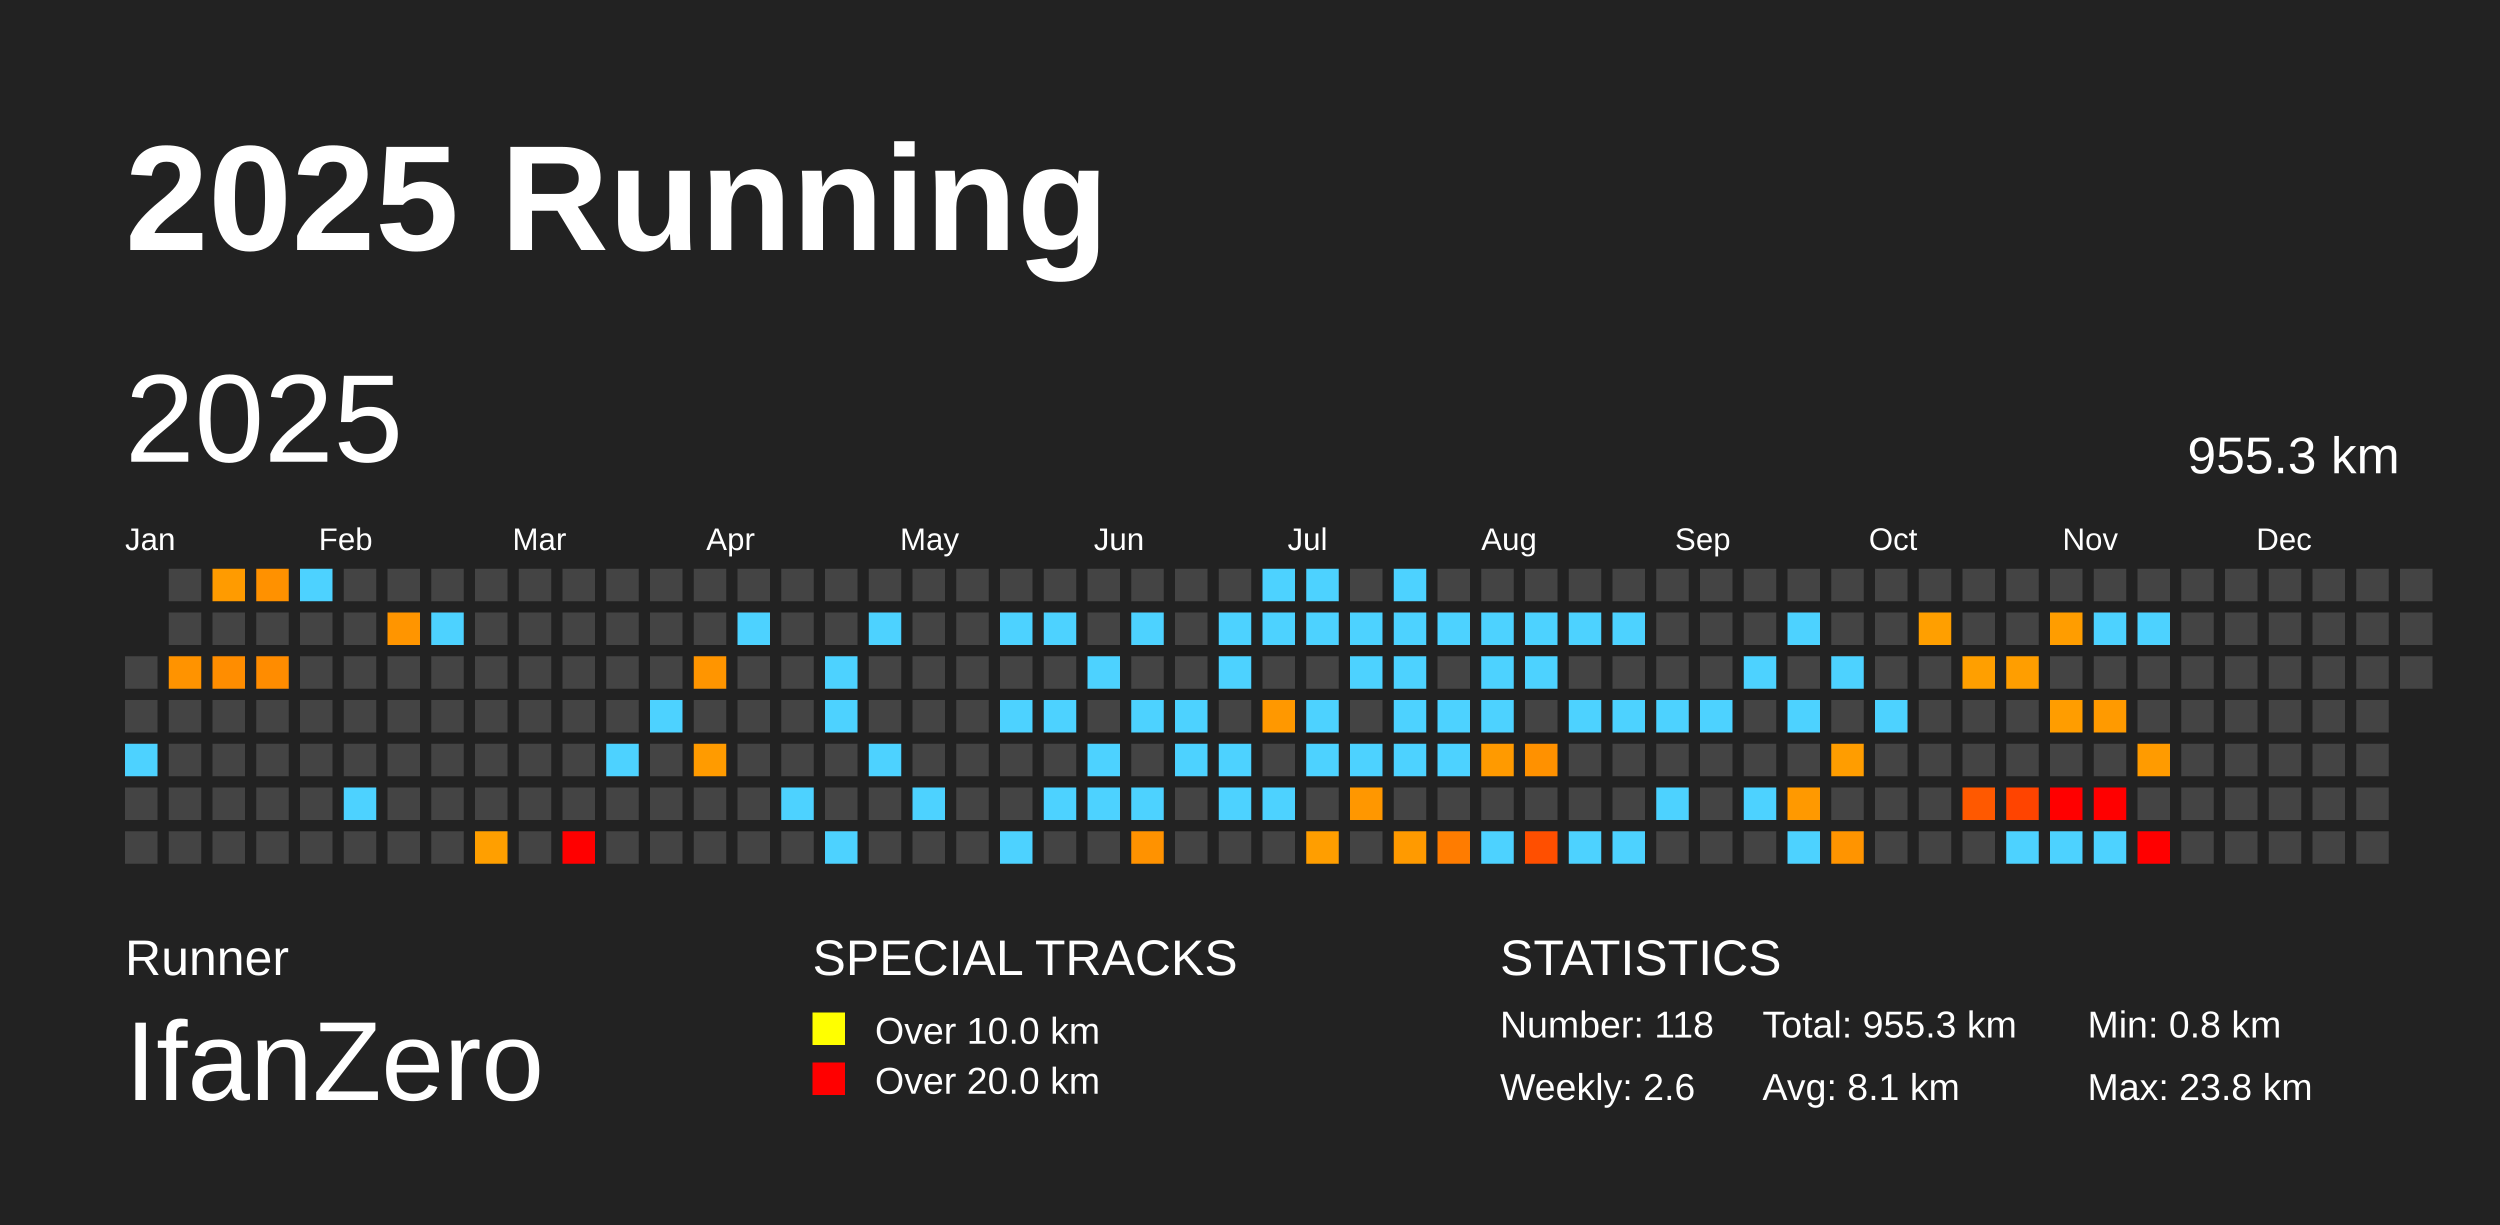
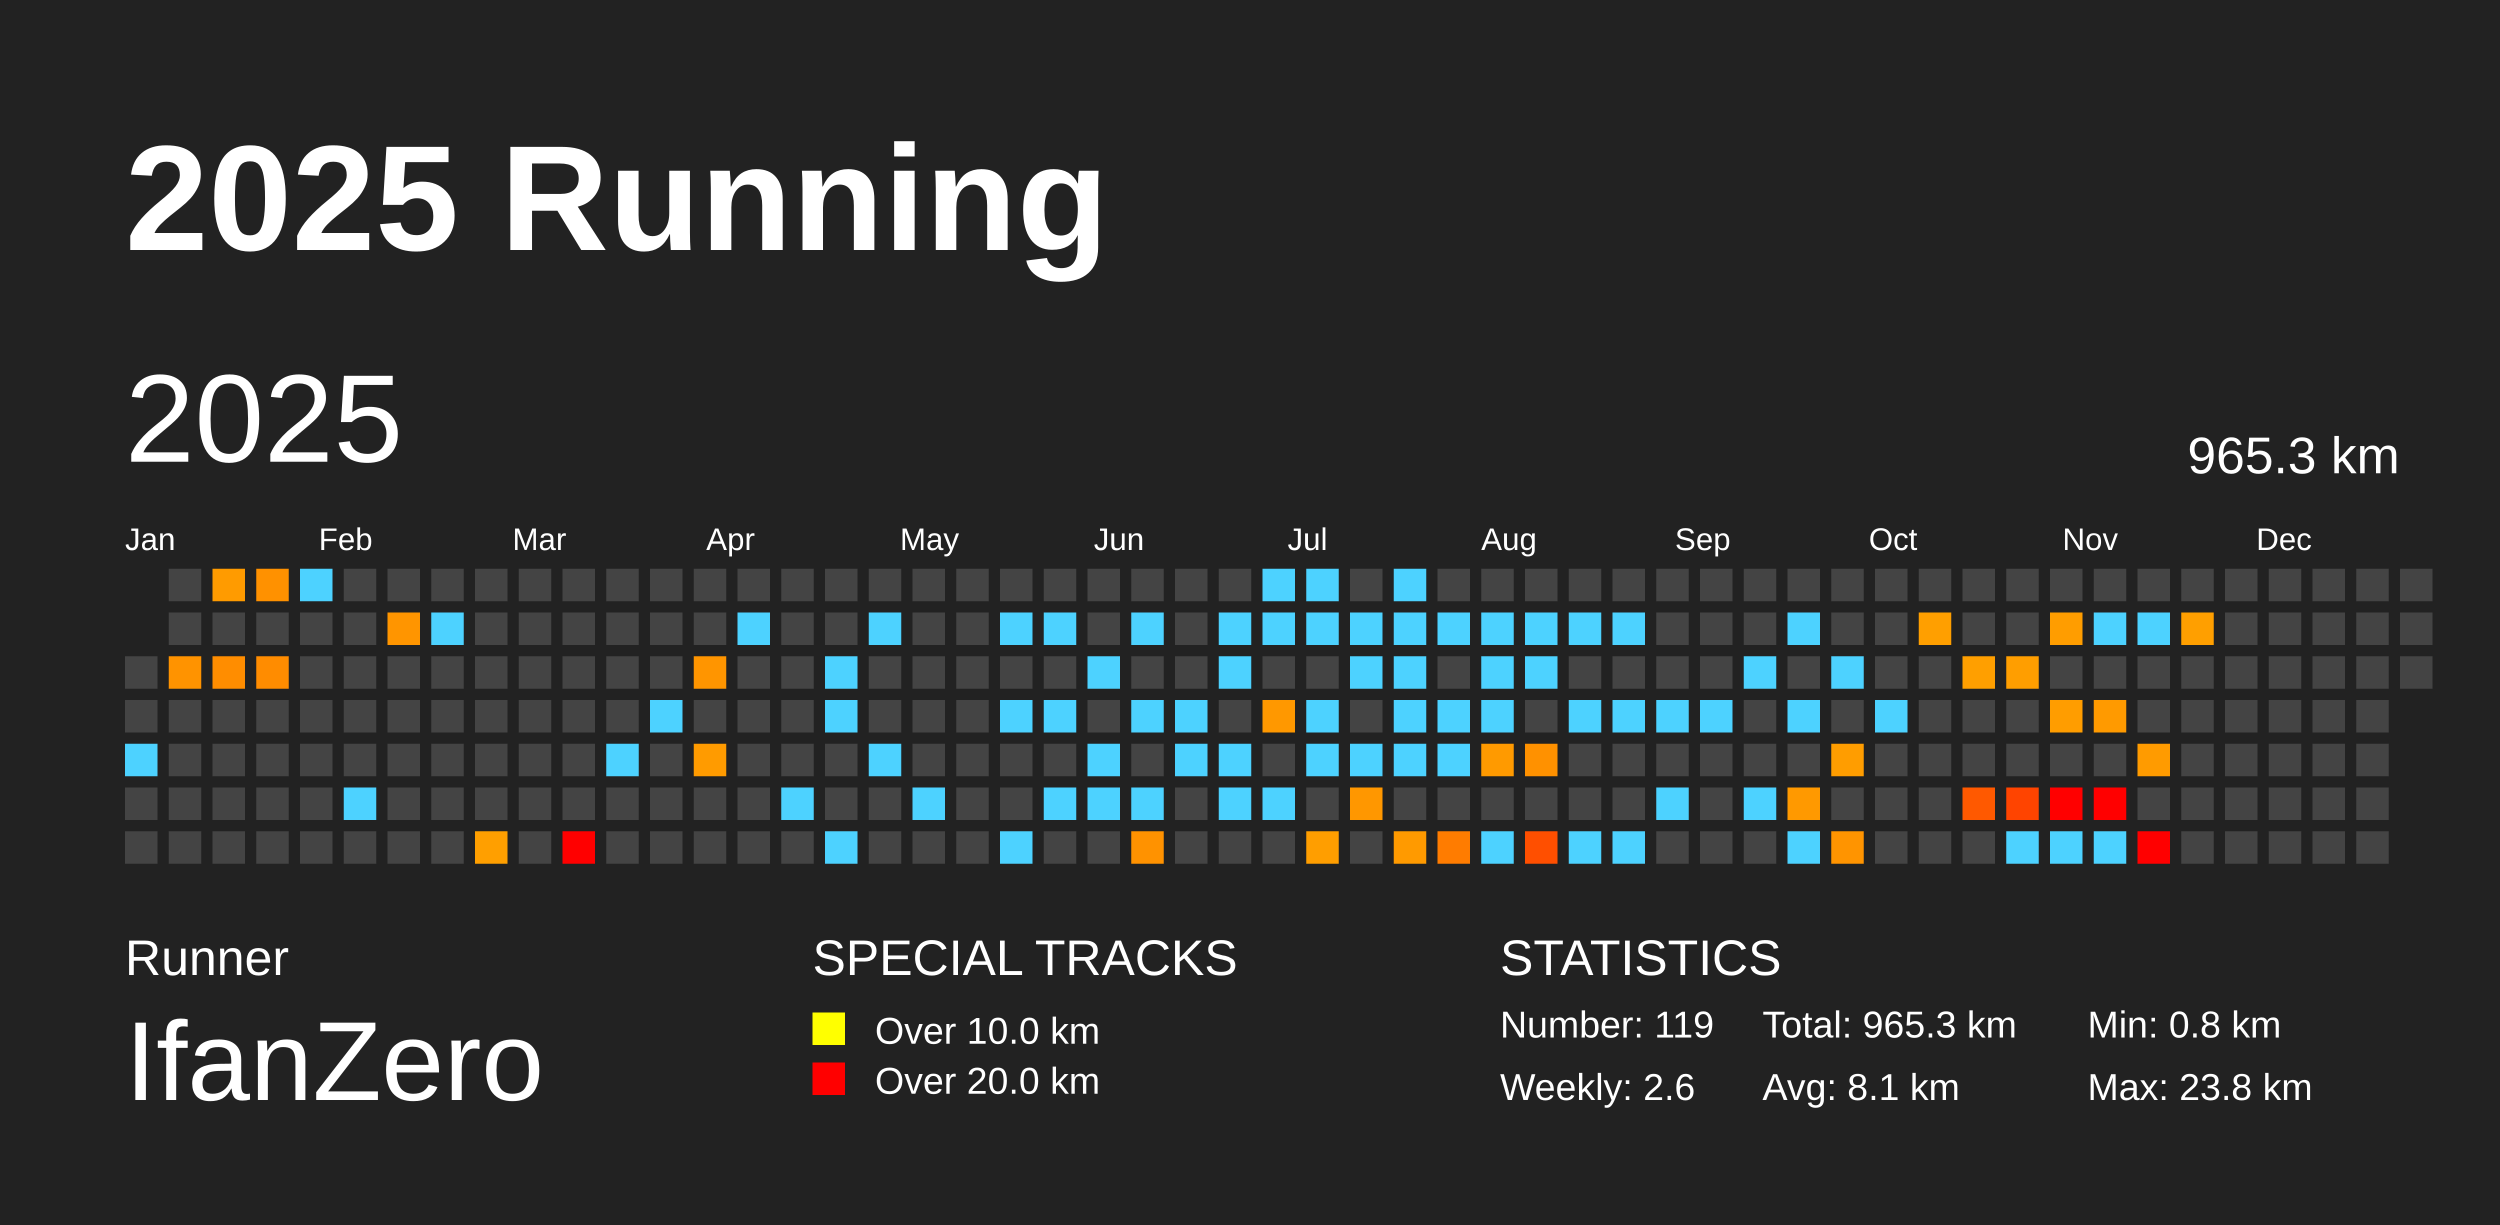
<svg xmlns="http://www.w3.org/2000/svg" baseProfile="full" height="98mm" version="1.1" viewBox="0,0,200,98" width="200mm">
  <defs />
  <rect fill="#222222" height="98" width="200" x="0" y="0" />
  <text fill="#FFFFFF" style="font-size:12px; font-family:Arial; font-weight:bold;" x="10" y="20">2025 Running</text>
  <text fill="#FFFFFF" style="font-size:4px; font-family:Arial" x="10" y="78">Runner</text>
  <text fill="#FFFFFF" style="font-size:9px; font-family:Arial" x="10" y="88">IfanZero</text>
  <text fill="#FFFFFF" style="font-size:4px; font-family:Arial" x="65" y="78">SPECIAL TRACKS</text>
  <rect fill="yellow" height="2.6" width="2.6" x="65" y="81" />
  <text fill="#FFFFFF" style="font-size:3px; font-family:Arial" x="70" y="83.5">Over 10.0 km</text>
  <rect fill="red" height="2.6" width="2.6" x="65" y="85" />
  <text fill="#FFFFFF" style="font-size:3px; font-family:Arial" x="70" y="87.5">Over 20.0 km</text>
  <text fill="#FFFFFF" style="font-size:4px; font-family:Arial" x="120" y="78">STATISTICS</text>
-   <text fill="#FFFFFF" style="font-size:3px; font-family:Arial" x="120" y="83">Number: 118</text>
+   <text fill="#FFFFFF" style="font-size:3px; font-family:Arial" x="120" y="83">Number: 119</text>
  <text fill="#FFFFFF" style="font-size:3px; font-family:Arial" x="120" y="88">Weekly: 2.6</text>
-   <text fill="#FFFFFF" style="font-size:3px; font-family:Arial" x="141" y="83">Total: 955.3 km</text>
+   <text fill="#FFFFFF" style="font-size:3px; font-family:Arial" x="141" y="83">Total: 965.3 km</text>
  <text fill="#FFFFFF" style="font-size:3px; font-family:Arial" x="141" y="88">Avg: 8.1 km</text>
  <text fill="#FFFFFF" style="font-size:3px; font-family:Arial" x="167" y="83">Min: 0.8 km</text>
  <text fill="#FFFFFF" style="font-size:3px; font-family:Arial" x="167" y="88">Max: 23.8 km</text>
  <text dominant-baseline="hanging" fill="#FFFFFF" style="font-size:10.0px; font-family:Arial;" x="10" y="30">2025</text>
-   <text dominant-baseline="hanging" fill="#FFFFFF" style="font-size:4.125px; font-family:Arial;" x="175" y="35">955.3 km</text>
+   <text dominant-baseline="hanging" fill="#FFFFFF" style="font-size:4.125px; font-family:Arial;" x="175" y="35">965.3 km</text>
  <text fill="#FFFFFF" style="font-size:2.5px; font-family:Arial" x="10.0" y="44">Jan</text>
  <text fill="#FFFFFF" style="font-size:2.5px; font-family:Arial" x="25.5" y="44">Feb</text>
  <text fill="#FFFFFF" style="font-size:2.5px; font-family:Arial" x="41.0" y="44">Mar</text>
  <text fill="#FFFFFF" style="font-size:2.5px; font-family:Arial" x="56.5" y="44">Apr</text>
  <text fill="#FFFFFF" style="font-size:2.5px; font-family:Arial" x="72.0" y="44">May</text>
  <text fill="#FFFFFF" style="font-size:2.5px; font-family:Arial" x="87.5" y="44">Jun</text>
  <text fill="#FFFFFF" style="font-size:2.5px; font-family:Arial" x="103.0" y="44">Jul</text>
  <text fill="#FFFFFF" style="font-size:2.5px; font-family:Arial" x="118.5" y="44">Aug</text>
  <text fill="#FFFFFF" style="font-size:2.5px; font-family:Arial" x="134.0" y="44">Sep</text>
  <text fill="#FFFFFF" style="font-size:2.5px; font-family:Arial" x="149.5" y="44">Oct</text>
  <text fill="#FFFFFF" style="font-size:2.5px; font-family:Arial" x="165.0" y="44">Nov</text>
  <text fill="#FFFFFF" style="font-size:2.5px; font-family:Arial" x="180.5" y="44">Dec</text>
  <rect fill="#444444" height="2.6" width="2.6" x="10.0" y="52.5" />
  <rect fill="#444444" height="2.6" width="2.6" x="10.0" y="56.0" />
  <rect fill="#4dd2ff" height="2.6" width="2.6" x="10.0" y="59.5" />
  <rect fill="#444444" height="2.6" width="2.6" x="10.0" y="63.0" />
  <rect fill="#444444" height="2.6" width="2.6" x="10.0" y="66.5" />
  <rect fill="#444444" height="2.6" width="2.6" x="13.5" y="45.5" />
  <rect fill="#444444" height="2.6" width="2.6" x="13.5" y="49.0" />
  <rect fill="#ff9300" height="2.6" width="2.6" x="13.5" y="52.5" />
  <rect fill="#444444" height="2.6" width="2.6" x="13.5" y="56.0" />
  <rect fill="#444444" height="2.6" width="2.6" x="13.5" y="59.5" />
  <rect fill="#444444" height="2.6" width="2.6" x="13.5" y="63.0" />
  <rect fill="#444444" height="2.6" width="2.6" x="13.5" y="66.5" />
  <rect fill="#ff9b00" height="2.6" width="2.6" x="17.0" y="45.5" />
  <rect fill="#444444" height="2.6" width="2.6" x="17.0" y="49.0" />
  <rect fill="#ff8d00" height="2.6" width="2.6" x="17.0" y="52.5" />
  <rect fill="#444444" height="2.6" width="2.6" x="17.0" y="56.0" />
  <rect fill="#444444" height="2.6" width="2.6" x="17.0" y="59.5" />
  <rect fill="#444444" height="2.6" width="2.6" x="17.0" y="63.0" />
  <rect fill="#444444" height="2.6" width="2.6" x="17.0" y="66.5" />
  <rect fill="#ff9100" height="2.6" width="2.6" x="20.5" y="45.5" />
  <rect fill="#444444" height="2.6" width="2.6" x="20.5" y="49.0" />
  <rect fill="#ff8c00" height="2.6" width="2.6" x="20.5" y="52.5" />
  <rect fill="#444444" height="2.6" width="2.6" x="20.5" y="56.0" />
  <rect fill="#444444" height="2.6" width="2.6" x="20.5" y="59.5" />
  <rect fill="#444444" height="2.6" width="2.6" x="20.5" y="63.0" />
  <rect fill="#444444" height="2.6" width="2.6" x="20.5" y="66.5" />
  <rect fill="#4dd2ff" height="2.6" width="2.6" x="24.0" y="45.5" />
  <rect fill="#444444" height="2.6" width="2.6" x="24.0" y="49.0" />
  <rect fill="#444444" height="2.6" width="2.6" x="24.0" y="52.5" />
  <rect fill="#444444" height="2.6" width="2.6" x="24.0" y="56.0" />
  <rect fill="#444444" height="2.6" width="2.6" x="24.0" y="59.5" />
  <rect fill="#444444" height="2.6" width="2.6" x="24.0" y="63.0" />
  <rect fill="#444444" height="2.6" width="2.6" x="24.0" y="66.5" />
  <rect fill="#444444" height="2.6" width="2.6" x="27.5" y="45.5" />
  <rect fill="#444444" height="2.6" width="2.6" x="27.5" y="49.0" />
  <rect fill="#444444" height="2.6" width="2.6" x="27.5" y="52.5" />
  <rect fill="#444444" height="2.6" width="2.6" x="27.5" y="56.0" />
  <rect fill="#444444" height="2.6" width="2.6" x="27.5" y="59.5" />
  <rect fill="#4dd2ff" height="2.6" width="2.6" x="27.5" y="63.0" />
  <rect fill="#444444" height="2.6" width="2.6" x="27.5" y="66.5" />
  <rect fill="#444444" height="2.6" width="2.6" x="31.0" y="45.5" />
  <rect fill="#ff9500" height="2.6" width="2.6" x="31.0" y="49.0" />
  <rect fill="#444444" height="2.6" width="2.6" x="31.0" y="52.5" />
  <rect fill="#444444" height="2.6" width="2.6" x="31.0" y="56.0" />
  <rect fill="#444444" height="2.6" width="2.6" x="31.0" y="59.5" />
  <rect fill="#444444" height="2.6" width="2.6" x="31.0" y="63.0" />
  <rect fill="#444444" height="2.6" width="2.6" x="31.0" y="66.5" />
  <rect fill="#444444" height="2.6" width="2.6" x="34.5" y="45.5" />
  <rect fill="#4dd2ff" height="2.6" width="2.6" x="34.5" y="49.0" />
  <rect fill="#444444" height="2.6" width="2.6" x="34.5" y="52.5" />
  <rect fill="#444444" height="2.6" width="2.6" x="34.5" y="56.0" />
  <rect fill="#444444" height="2.6" width="2.6" x="34.5" y="59.5" />
  <rect fill="#444444" height="2.6" width="2.6" x="34.5" y="63.0" />
  <rect fill="#444444" height="2.6" width="2.6" x="34.5" y="66.5" />
  <rect fill="#444444" height="2.6" width="2.6" x="38.0" y="45.5" />
  <rect fill="#444444" height="2.6" width="2.6" x="38.0" y="49.0" />
  <rect fill="#444444" height="2.6" width="2.6" x="38.0" y="52.5" />
  <rect fill="#444444" height="2.6" width="2.6" x="38.0" y="56.0" />
  <rect fill="#444444" height="2.6" width="2.6" x="38.0" y="59.5" />
  <rect fill="#444444" height="2.6" width="2.6" x="38.0" y="63.0" />
  <rect fill="#ff9f00" height="2.6" width="2.6" x="38.0" y="66.5" />
  <rect fill="#444444" height="2.6" width="2.6" x="41.5" y="45.5" />
  <rect fill="#444444" height="2.6" width="2.6" x="41.5" y="49.0" />
  <rect fill="#444444" height="2.6" width="2.6" x="41.5" y="52.5" />
  <rect fill="#444444" height="2.6" width="2.6" x="41.5" y="56.0" />
  <rect fill="#444444" height="2.6" width="2.6" x="41.5" y="59.5" />
  <rect fill="#444444" height="2.6" width="2.6" x="41.5" y="63.0" />
  <rect fill="#444444" height="2.6" width="2.6" x="41.5" y="66.5" />
  <rect fill="#444444" height="2.6" width="2.6" x="45.0" y="45.5" />
  <rect fill="#444444" height="2.6" width="2.6" x="45.0" y="49.0" />
  <rect fill="#444444" height="2.6" width="2.6" x="45.0" y="52.5" />
  <rect fill="#444444" height="2.6" width="2.6" x="45.0" y="56.0" />
  <rect fill="#444444" height="2.6" width="2.6" x="45.0" y="59.5" />
  <rect fill="#444444" height="2.6" width="2.6" x="45.0" y="63.0" />
  <rect fill="red" height="2.6" width="2.6" x="45.0" y="66.5" />
  <rect fill="#444444" height="2.6" width="2.6" x="48.5" y="45.5" />
  <rect fill="#444444" height="2.6" width="2.6" x="48.5" y="49.0" />
  <rect fill="#444444" height="2.6" width="2.6" x="48.5" y="52.5" />
  <rect fill="#444444" height="2.6" width="2.6" x="48.5" y="56.0" />
  <rect fill="#4dd2ff" height="2.6" width="2.6" x="48.5" y="59.5" />
  <rect fill="#444444" height="2.6" width="2.6" x="48.5" y="63.0" />
  <rect fill="#444444" height="2.6" width="2.6" x="48.5" y="66.5" />
  <rect fill="#444444" height="2.6" width="2.6" x="52.0" y="45.5" />
  <rect fill="#444444" height="2.6" width="2.6" x="52.0" y="49.0" />
  <rect fill="#444444" height="2.6" width="2.6" x="52.0" y="52.5" />
  <rect fill="#4dd2ff" height="2.6" width="2.6" x="52.0" y="56.0" />
  <rect fill="#444444" height="2.6" width="2.6" x="52.0" y="59.5" />
  <rect fill="#444444" height="2.6" width="2.6" x="52.0" y="63.0" />
  <rect fill="#444444" height="2.6" width="2.6" x="52.0" y="66.5" />
  <rect fill="#444444" height="2.6" width="2.6" x="55.5" y="45.5" />
  <rect fill="#444444" height="2.6" width="2.6" x="55.5" y="49.0" />
  <rect fill="#ff9500" height="2.6" width="2.6" x="55.5" y="52.5" />
  <rect fill="#444444" height="2.6" width="2.6" x="55.5" y="56.0" />
  <rect fill="#ff9b00" height="2.6" width="2.6" x="55.5" y="59.5" />
  <rect fill="#444444" height="2.6" width="2.6" x="55.5" y="63.0" />
  <rect fill="#444444" height="2.6" width="2.6" x="55.5" y="66.5" />
  <rect fill="#444444" height="2.6" width="2.6" x="59.0" y="45.5" />
  <rect fill="#4dd2ff" height="2.6" width="2.6" x="59.0" y="49.0" />
  <rect fill="#444444" height="2.6" width="2.6" x="59.0" y="52.5" />
  <rect fill="#444444" height="2.6" width="2.6" x="59.0" y="56.0" />
  <rect fill="#444444" height="2.6" width="2.6" x="59.0" y="59.5" />
  <rect fill="#444444" height="2.6" width="2.6" x="59.0" y="63.0" />
  <rect fill="#444444" height="2.6" width="2.6" x="59.0" y="66.5" />
  <rect fill="#444444" height="2.6" width="2.6" x="62.5" y="45.5" />
  <rect fill="#444444" height="2.6" width="2.6" x="62.5" y="49.0" />
  <rect fill="#444444" height="2.6" width="2.6" x="62.5" y="52.5" />
  <rect fill="#444444" height="2.6" width="2.6" x="62.5" y="56.0" />
  <rect fill="#444444" height="2.6" width="2.6" x="62.5" y="59.5" />
  <rect fill="#4dd2ff" height="2.6" width="2.6" x="62.5" y="63.0" />
  <rect fill="#444444" height="2.6" width="2.6" x="62.5" y="66.5" />
  <rect fill="#444444" height="2.6" width="2.6" x="66.0" y="45.5" />
  <rect fill="#444444" height="2.6" width="2.6" x="66.0" y="49.0" />
  <rect fill="#4dd2ff" height="2.6" width="2.6" x="66.0" y="52.5" />
  <rect fill="#4dd2ff" height="2.6" width="2.6" x="66.0" y="56.0" />
  <rect fill="#444444" height="2.6" width="2.6" x="66.0" y="59.5" />
  <rect fill="#444444" height="2.6" width="2.6" x="66.0" y="63.0" />
  <rect fill="#4dd2ff" height="2.6" width="2.6" x="66.0" y="66.5" />
  <rect fill="#444444" height="2.6" width="2.6" x="69.5" y="45.5" />
  <rect fill="#4dd2ff" height="2.6" width="2.6" x="69.5" y="49.0" />
  <rect fill="#444444" height="2.6" width="2.6" x="69.5" y="52.5" />
  <rect fill="#444444" height="2.6" width="2.6" x="69.5" y="56.0" />
  <rect fill="#4dd2ff" height="2.6" width="2.6" x="69.5" y="59.5" />
  <rect fill="#444444" height="2.6" width="2.6" x="69.5" y="63.0" />
  <rect fill="#444444" height="2.6" width="2.6" x="69.5" y="66.5" />
  <rect fill="#444444" height="2.6" width="2.6" x="73.0" y="45.5" />
  <rect fill="#444444" height="2.6" width="2.6" x="73.0" y="49.0" />
  <rect fill="#444444" height="2.6" width="2.6" x="73.0" y="52.5" />
  <rect fill="#444444" height="2.6" width="2.6" x="73.0" y="56.0" />
  <rect fill="#444444" height="2.6" width="2.6" x="73.0" y="59.5" />
  <rect fill="#4dd2ff" height="2.6" width="2.6" x="73.0" y="63.0" />
  <rect fill="#444444" height="2.6" width="2.6" x="73.0" y="66.5" />
  <rect fill="#444444" height="2.6" width="2.6" x="76.5" y="45.5" />
  <rect fill="#444444" height="2.6" width="2.6" x="76.5" y="49.0" />
  <rect fill="#444444" height="2.6" width="2.6" x="76.5" y="52.5" />
  <rect fill="#444444" height="2.6" width="2.6" x="76.5" y="56.0" />
  <rect fill="#444444" height="2.6" width="2.6" x="76.5" y="59.5" />
  <rect fill="#444444" height="2.6" width="2.6" x="76.5" y="63.0" />
  <rect fill="#444444" height="2.6" width="2.6" x="76.5" y="66.5" />
  <rect fill="#444444" height="2.6" width="2.6" x="80.0" y="45.5" />
  <rect fill="#4dd2ff" height="2.6" width="2.6" x="80.0" y="49.0" />
  <rect fill="#444444" height="2.6" width="2.6" x="80.0" y="52.5" />
  <rect fill="#4dd2ff" height="2.6" width="2.6" x="80.0" y="56.0" />
  <rect fill="#444444" height="2.6" width="2.6" x="80.0" y="59.5" />
  <rect fill="#444444" height="2.6" width="2.6" x="80.0" y="63.0" />
  <rect fill="#4dd2ff" height="2.6" width="2.6" x="80.0" y="66.5" />
  <rect fill="#444444" height="2.6" width="2.6" x="83.5" y="45.5" />
  <rect fill="#4dd2ff" height="2.6" width="2.6" x="83.5" y="49.0" />
  <rect fill="#444444" height="2.6" width="2.6" x="83.5" y="52.5" />
  <rect fill="#4dd2ff" height="2.6" width="2.6" x="83.5" y="56.0" />
  <rect fill="#444444" height="2.6" width="2.6" x="83.5" y="59.5" />
  <rect fill="#4dd2ff" height="2.6" width="2.6" x="83.5" y="63.0" />
  <rect fill="#444444" height="2.6" width="2.6" x="83.5" y="66.5" />
  <rect fill="#444444" height="2.6" width="2.6" x="87.0" y="45.5" />
  <rect fill="#444444" height="2.6" width="2.6" x="87.0" y="49.0" />
  <rect fill="#4dd2ff" height="2.6" width="2.6" x="87.0" y="52.5" />
  <rect fill="#444444" height="2.6" width="2.6" x="87.0" y="56.0" />
  <rect fill="#4dd2ff" height="2.6" width="2.6" x="87.0" y="59.5" />
  <rect fill="#4dd2ff" height="2.6" width="2.6" x="87.0" y="63.0" />
  <rect fill="#444444" height="2.6" width="2.6" x="87.0" y="66.5" />
  <rect fill="#444444" height="2.6" width="2.6" x="90.5" y="45.5" />
  <rect fill="#4dd2ff" height="2.6" width="2.6" x="90.5" y="49.0" />
  <rect fill="#444444" height="2.6" width="2.6" x="90.5" y="52.5" />
  <rect fill="#4dd2ff" height="2.6" width="2.6" x="90.5" y="56.0" />
  <rect fill="#444444" height="2.6" width="2.6" x="90.5" y="59.5" />
  <rect fill="#4dd2ff" height="2.6" width="2.6" x="90.5" y="63.0" />
  <rect fill="#ff9200" height="2.6" width="2.6" x="90.5" y="66.5" />
  <rect fill="#444444" height="2.6" width="2.6" x="94.0" y="45.5" />
  <rect fill="#444444" height="2.6" width="2.6" x="94.0" y="49.0" />
  <rect fill="#444444" height="2.6" width="2.6" x="94.0" y="52.5" />
  <rect fill="#4dd2ff" height="2.6" width="2.6" x="94.0" y="56.0" />
  <rect fill="#4dd2ff" height="2.6" width="2.6" x="94.0" y="59.5" />
  <rect fill="#444444" height="2.6" width="2.6" x="94.0" y="63.0" />
  <rect fill="#444444" height="2.6" width="2.6" x="94.0" y="66.5" />
  <rect fill="#444444" height="2.6" width="2.6" x="97.5" y="45.5" />
  <rect fill="#4dd2ff" height="2.6" width="2.6" x="97.5" y="49.0" />
  <rect fill="#4dd2ff" height="2.6" width="2.6" x="97.5" y="52.5" />
  <rect fill="#444444" height="2.6" width="2.6" x="97.5" y="56.0" />
  <rect fill="#4dd2ff" height="2.6" width="2.6" x="97.5" y="59.5" />
  <rect fill="#4dd2ff" height="2.6" width="2.6" x="97.5" y="63.0" />
  <rect fill="#444444" height="2.6" width="2.6" x="97.5" y="66.5" />
  <rect fill="#4dd2ff" height="2.6" width="2.6" x="101.0" y="45.5" />
  <rect fill="#4dd2ff" height="2.6" width="2.6" x="101.0" y="49.0" />
  <rect fill="#444444" height="2.6" width="2.6" x="101.0" y="52.5" />
  <rect fill="#ff9800" height="2.6" width="2.6" x="101.0" y="56.0" />
  <rect fill="#444444" height="2.6" width="2.6" x="101.0" y="59.5" />
  <rect fill="#4dd2ff" height="2.6" width="2.6" x="101.0" y="63.0" />
  <rect fill="#444444" height="2.6" width="2.6" x="101.0" y="66.5" />
  <rect fill="#4dd2ff" height="2.6" width="2.6" x="104.5" y="45.5" />
  <rect fill="#4dd2ff" height="2.6" width="2.6" x="104.5" y="49.0" />
  <rect fill="#444444" height="2.6" width="2.6" x="104.5" y="52.5" />
  <rect fill="#4dd2ff" height="2.6" width="2.6" x="104.5" y="56.0" />
  <rect fill="#4dd2ff" height="2.6" width="2.6" x="104.5" y="59.5" />
  <rect fill="#444444" height="2.6" width="2.6" x="104.5" y="63.0" />
  <rect fill="#ff9e00" height="2.6" width="2.6" x="104.5" y="66.5" />
  <rect fill="#444444" height="2.6" width="2.6" x="108.0" y="45.5" />
  <rect fill="#4dd2ff" height="2.6" width="2.6" x="108.0" y="49.0" />
  <rect fill="#4dd2ff" height="2.6" width="2.6" x="108.0" y="52.5" />
  <rect fill="#444444" height="2.6" width="2.6" x="108.0" y="56.0" />
  <rect fill="#4dd2ff" height="2.6" width="2.6" x="108.0" y="59.5" />
  <rect fill="#ff9700" height="2.6" width="2.6" x="108.0" y="63.0" />
  <rect fill="#444444" height="2.6" width="2.6" x="108.0" y="66.5" />
  <rect fill="#4dd2ff" height="2.6" width="2.6" x="111.5" y="45.5" />
  <rect fill="#4dd2ff" height="2.6" width="2.6" x="111.5" y="49.0" />
  <rect fill="#4dd2ff" height="2.6" width="2.6" x="111.5" y="52.5" />
  <rect fill="#4dd2ff" height="2.6" width="2.6" x="111.5" y="56.0" />
  <rect fill="#4dd2ff" height="2.6" width="2.6" x="111.5" y="59.5" />
  <rect fill="#444444" height="2.6" width="2.6" x="111.5" y="63.0" />
  <rect fill="#ff9a00" height="2.6" width="2.6" x="111.5" y="66.5" />
  <rect fill="#444444" height="2.6" width="2.6" x="115.0" y="45.5" />
  <rect fill="#4dd2ff" height="2.6" width="2.6" x="115.0" y="49.0" />
  <rect fill="#444444" height="2.6" width="2.6" x="115.0" y="52.5" />
  <rect fill="#4dd2ff" height="2.6" width="2.6" x="115.0" y="56.0" />
  <rect fill="#4dd2ff" height="2.6" width="2.6" x="115.0" y="59.5" />
  <rect fill="#444444" height="2.6" width="2.6" x="115.0" y="63.0" />
  <rect fill="#ff7c00" height="2.6" width="2.6" x="115.0" y="66.5" />
  <rect fill="#444444" height="2.6" width="2.6" x="118.5" y="45.5" />
  <rect fill="#4dd2ff" height="2.6" width="2.6" x="118.5" y="49.0" />
  <rect fill="#4dd2ff" height="2.6" width="2.6" x="118.5" y="52.5" />
  <rect fill="#4dd2ff" height="2.6" width="2.6" x="118.5" y="56.0" />
  <rect fill="#ff9a00" height="2.6" width="2.6" x="118.5" y="59.5" />
  <rect fill="#444444" height="2.6" width="2.6" x="118.5" y="63.0" />
  <rect fill="#4dd2ff" height="2.6" width="2.6" x="118.5" y="66.5" />
  <rect fill="#444444" height="2.6" width="2.6" x="122.0" y="45.5" />
  <rect fill="#4dd2ff" height="2.6" width="2.6" x="122.0" y="49.0" />
  <rect fill="#4dd2ff" height="2.6" width="2.6" x="122.0" y="52.5" />
  <rect fill="#444444" height="2.6" width="2.6" x="122.0" y="56.0" />
  <rect fill="#ff9100" height="2.6" width="2.6" x="122.0" y="59.5" />
  <rect fill="#444444" height="2.6" width="2.6" x="122.0" y="63.0" />
  <rect fill="#ff4f00" height="2.6" width="2.6" x="122.0" y="66.5" />
  <rect fill="#444444" height="2.6" width="2.6" x="125.5" y="45.5" />
  <rect fill="#4dd2ff" height="2.6" width="2.6" x="125.5" y="49.0" />
  <rect fill="#444444" height="2.6" width="2.6" x="125.5" y="52.5" />
  <rect fill="#4dd2ff" height="2.6" width="2.6" x="125.5" y="56.0" />
  <rect fill="#444444" height="2.6" width="2.6" x="125.5" y="59.5" />
  <rect fill="#444444" height="2.6" width="2.6" x="125.5" y="63.0" />
  <rect fill="#4dd2ff" height="2.6" width="2.6" x="125.5" y="66.5" />
  <rect fill="#444444" height="2.6" width="2.6" x="129.0" y="45.5" />
  <rect fill="#4dd2ff" height="2.6" width="2.6" x="129.0" y="49.0" />
  <rect fill="#444444" height="2.6" width="2.6" x="129.0" y="52.5" />
  <rect fill="#4dd2ff" height="2.6" width="2.6" x="129.0" y="56.0" />
  <rect fill="#444444" height="2.6" width="2.6" x="129.0" y="59.5" />
  <rect fill="#444444" height="2.6" width="2.6" x="129.0" y="63.0" />
  <rect fill="#4dd2ff" height="2.6" width="2.6" x="129.0" y="66.5" />
  <rect fill="#444444" height="2.6" width="2.6" x="132.5" y="45.5" />
  <rect fill="#444444" height="2.6" width="2.6" x="132.5" y="49.0" />
  <rect fill="#444444" height="2.6" width="2.6" x="132.5" y="52.5" />
  <rect fill="#4dd2ff" height="2.6" width="2.6" x="132.5" y="56.0" />
  <rect fill="#444444" height="2.6" width="2.6" x="132.5" y="59.5" />
  <rect fill="#4dd2ff" height="2.6" width="2.6" x="132.5" y="63.0" />
  <rect fill="#444444" height="2.6" width="2.6" x="132.5" y="66.5" />
  <rect fill="#444444" height="2.6" width="2.6" x="136.0" y="45.5" />
  <rect fill="#444444" height="2.6" width="2.6" x="136.0" y="49.0" />
  <rect fill="#444444" height="2.6" width="2.6" x="136.0" y="52.5" />
  <rect fill="#4dd2ff" height="2.6" width="2.6" x="136.0" y="56.0" />
  <rect fill="#444444" height="2.6" width="2.6" x="136.0" y="59.5" />
  <rect fill="#444444" height="2.6" width="2.6" x="136.0" y="63.0" />
  <rect fill="#444444" height="2.6" width="2.6" x="136.0" y="66.5" />
  <rect fill="#444444" height="2.6" width="2.6" x="139.5" y="45.5" />
  <rect fill="#444444" height="2.6" width="2.6" x="139.5" y="49.0" />
  <rect fill="#4dd2ff" height="2.6" width="2.6" x="139.5" y="52.5" />
  <rect fill="#444444" height="2.6" width="2.6" x="139.5" y="56.0" />
  <rect fill="#444444" height="2.6" width="2.6" x="139.5" y="59.5" />
  <rect fill="#4dd2ff" height="2.6" width="2.6" x="139.5" y="63.0" />
  <rect fill="#444444" height="2.6" width="2.6" x="139.5" y="66.5" />
  <rect fill="#444444" height="2.6" width="2.6" x="143.0" y="45.5" />
  <rect fill="#4dd2ff" height="2.6" width="2.6" x="143.0" y="49.0" />
  <rect fill="#444444" height="2.6" width="2.6" x="143.0" y="52.5" />
  <rect fill="#4dd2ff" height="2.6" width="2.6" x="143.0" y="56.0" />
  <rect fill="#444444" height="2.6" width="2.6" x="143.0" y="59.5" />
  <rect fill="#ff9900" height="2.6" width="2.6" x="143.0" y="63.0" />
  <rect fill="#4dd2ff" height="2.6" width="2.6" x="143.0" y="66.5" />
  <rect fill="#444444" height="2.6" width="2.6" x="146.5" y="45.5" />
  <rect fill="#444444" height="2.6" width="2.6" x="146.5" y="49.0" />
  <rect fill="#4dd2ff" height="2.6" width="2.6" x="146.5" y="52.5" />
  <rect fill="#444444" height="2.6" width="2.6" x="146.5" y="56.0" />
  <rect fill="#ff9d00" height="2.6" width="2.6" x="146.5" y="59.5" />
  <rect fill="#444444" height="2.6" width="2.6" x="146.5" y="63.0" />
  <rect fill="#ff9400" height="2.6" width="2.6" x="146.5" y="66.5" />
  <rect fill="#444444" height="2.6" width="2.6" x="150.0" y="45.5" />
  <rect fill="#444444" height="2.6" width="2.6" x="150.0" y="49.0" />
  <rect fill="#444444" height="2.6" width="2.6" x="150.0" y="52.5" />
  <rect fill="#4dd2ff" height="2.6" width="2.6" x="150.0" y="56.0" />
  <rect fill="#444444" height="2.6" width="2.6" x="150.0" y="59.5" />
  <rect fill="#444444" height="2.6" width="2.6" x="150.0" y="63.0" />
  <rect fill="#444444" height="2.6" width="2.6" x="150.0" y="66.5" />
  <rect fill="#444444" height="2.6" width="2.6" x="153.5" y="45.5" />
  <rect fill="#ff9f00" height="2.6" width="2.6" x="153.5" y="49.0" />
  <rect fill="#444444" height="2.6" width="2.6" x="153.5" y="52.5" />
  <rect fill="#444444" height="2.6" width="2.6" x="153.5" y="56.0" />
  <rect fill="#444444" height="2.6" width="2.6" x="153.5" y="59.5" />
  <rect fill="#444444" height="2.6" width="2.6" x="153.5" y="63.0" />
  <rect fill="#444444" height="2.6" width="2.6" x="153.5" y="66.5" />
  <rect fill="#444444" height="2.6" width="2.6" x="157.0" y="45.5" />
  <rect fill="#444444" height="2.6" width="2.6" x="157.0" y="49.0" />
  <rect fill="#ff9f00" height="2.6" width="2.6" x="157.0" y="52.5" />
  <rect fill="#444444" height="2.6" width="2.6" x="157.0" y="56.0" />
  <rect fill="#444444" height="2.6" width="2.6" x="157.0" y="59.5" />
  <rect fill="#ff5900" height="2.6" width="2.6" x="157.0" y="63.0" />
  <rect fill="#444444" height="2.6" width="2.6" x="157.0" y="66.5" />
  <rect fill="#444444" height="2.6" width="2.6" x="160.5" y="45.5" />
  <rect fill="#444444" height="2.6" width="2.6" x="160.5" y="49.0" />
  <rect fill="#ff9e00" height="2.6" width="2.6" x="160.5" y="52.5" />
  <rect fill="#444444" height="2.6" width="2.6" x="160.5" y="56.0" />
  <rect fill="#444444" height="2.6" width="2.6" x="160.5" y="59.5" />
  <rect fill="#ff4400" height="2.6" width="2.6" x="160.5" y="63.0" />
  <rect fill="#4dd2ff" height="2.6" width="2.6" x="160.5" y="66.5" />
  <rect fill="#444444" height="2.6" width="2.6" x="164.0" y="45.5" />
  <rect fill="#ff9d00" height="2.6" width="2.6" x="164.0" y="49.0" />
  <rect fill="#444444" height="2.6" width="2.6" x="164.0" y="52.5" />
  <rect fill="#ff9d00" height="2.6" width="2.6" x="164.0" y="56.0" />
  <rect fill="#444444" height="2.6" width="2.6" x="164.0" y="59.5" />
  <rect fill="red" height="2.6" width="2.6" x="164.0" y="63.0" />
  <rect fill="#4dd2ff" height="2.6" width="2.6" x="164.0" y="66.5" />
  <rect fill="#444444" height="2.6" width="2.6" x="167.5" y="45.5" />
  <rect fill="#4dd2ff" height="2.6" width="2.6" x="167.5" y="49.0" />
  <rect fill="#444444" height="2.6" width="2.6" x="167.5" y="52.5" />
  <rect fill="#ff9a00" height="2.6" width="2.6" x="167.5" y="56.0" />
  <rect fill="#444444" height="2.6" width="2.6" x="167.5" y="59.5" />
  <rect fill="red" height="2.6" width="2.6" x="167.5" y="63.0" />
  <rect fill="#4dd2ff" height="2.6" width="2.6" x="167.5" y="66.5" />
  <rect fill="#444444" height="2.6" width="2.6" x="171.0" y="45.5" />
  <rect fill="#4dd2ff" height="2.6" width="2.6" x="171.0" y="49.0" />
  <rect fill="#444444" height="2.6" width="2.6" x="171.0" y="52.5" />
  <rect fill="#444444" height="2.6" width="2.6" x="171.0" y="56.0" />
  <rect fill="#ff9b00" height="2.6" width="2.6" x="171.0" y="59.5" />
  <rect fill="#444444" height="2.6" width="2.6" x="171.0" y="63.0" />
  <rect fill="red" height="2.6" width="2.6" x="171.0" y="66.5" />
  <rect fill="#444444" height="2.6" width="2.6" x="174.5" y="45.5" />
-   <rect fill="#444444" height="2.6" width="2.6" x="174.5" y="49.0" />
+   <rect fill="#ff9f00" height="2.6" width="2.6" x="174.5" y="49.0" />
  <rect fill="#444444" height="2.6" width="2.6" x="174.5" y="52.5" />
  <rect fill="#444444" height="2.6" width="2.6" x="174.5" y="56.0" />
  <rect fill="#444444" height="2.6" width="2.6" x="174.5" y="59.5" />
  <rect fill="#444444" height="2.6" width="2.6" x="174.5" y="63.0" />
  <rect fill="#444444" height="2.6" width="2.6" x="174.5" y="66.5" />
  <rect fill="#444444" height="2.6" width="2.6" x="178.0" y="45.5" />
  <rect fill="#444444" height="2.6" width="2.6" x="178.0" y="49.0" />
  <rect fill="#444444" height="2.6" width="2.6" x="178.0" y="52.5" />
  <rect fill="#444444" height="2.6" width="2.6" x="178.0" y="56.0" />
  <rect fill="#444444" height="2.6" width="2.6" x="178.0" y="59.5" />
  <rect fill="#444444" height="2.6" width="2.6" x="178.0" y="63.0" />
  <rect fill="#444444" height="2.6" width="2.6" x="178.0" y="66.5" />
  <rect fill="#444444" height="2.6" width="2.6" x="181.5" y="45.5" />
  <rect fill="#444444" height="2.6" width="2.6" x="181.5" y="49.0" />
  <rect fill="#444444" height="2.6" width="2.6" x="181.5" y="52.5" />
  <rect fill="#444444" height="2.6" width="2.6" x="181.5" y="56.0" />
  <rect fill="#444444" height="2.6" width="2.6" x="181.5" y="59.5" />
  <rect fill="#444444" height="2.6" width="2.6" x="181.5" y="63.0" />
  <rect fill="#444444" height="2.6" width="2.6" x="181.5" y="66.5" />
  <rect fill="#444444" height="2.6" width="2.6" x="185.0" y="45.5" />
  <rect fill="#444444" height="2.6" width="2.6" x="185.0" y="49.0" />
  <rect fill="#444444" height="2.6" width="2.6" x="185.0" y="52.5" />
  <rect fill="#444444" height="2.6" width="2.6" x="185.0" y="56.0" />
  <rect fill="#444444" height="2.6" width="2.6" x="185.0" y="59.5" />
  <rect fill="#444444" height="2.6" width="2.6" x="185.0" y="63.0" />
  <rect fill="#444444" height="2.6" width="2.6" x="185.0" y="66.5" />
  <rect fill="#444444" height="2.6" width="2.6" x="188.5" y="45.5" />
  <rect fill="#444444" height="2.6" width="2.6" x="188.5" y="49.0" />
  <rect fill="#444444" height="2.6" width="2.6" x="188.5" y="52.5" />
  <rect fill="#444444" height="2.6" width="2.6" x="188.5" y="56.0" />
  <rect fill="#444444" height="2.6" width="2.6" x="188.5" y="59.5" />
  <rect fill="#444444" height="2.6" width="2.6" x="188.5" y="63.0" />
  <rect fill="#444444" height="2.6" width="2.6" x="188.5" y="66.5" />
  <rect fill="#444444" height="2.6" width="2.6" x="192.0" y="45.5" />
  <rect fill="#444444" height="2.6" width="2.6" x="192.0" y="49.0" />
  <rect fill="#444444" height="2.6" width="2.6" x="192.0" y="52.5" />
</svg>
